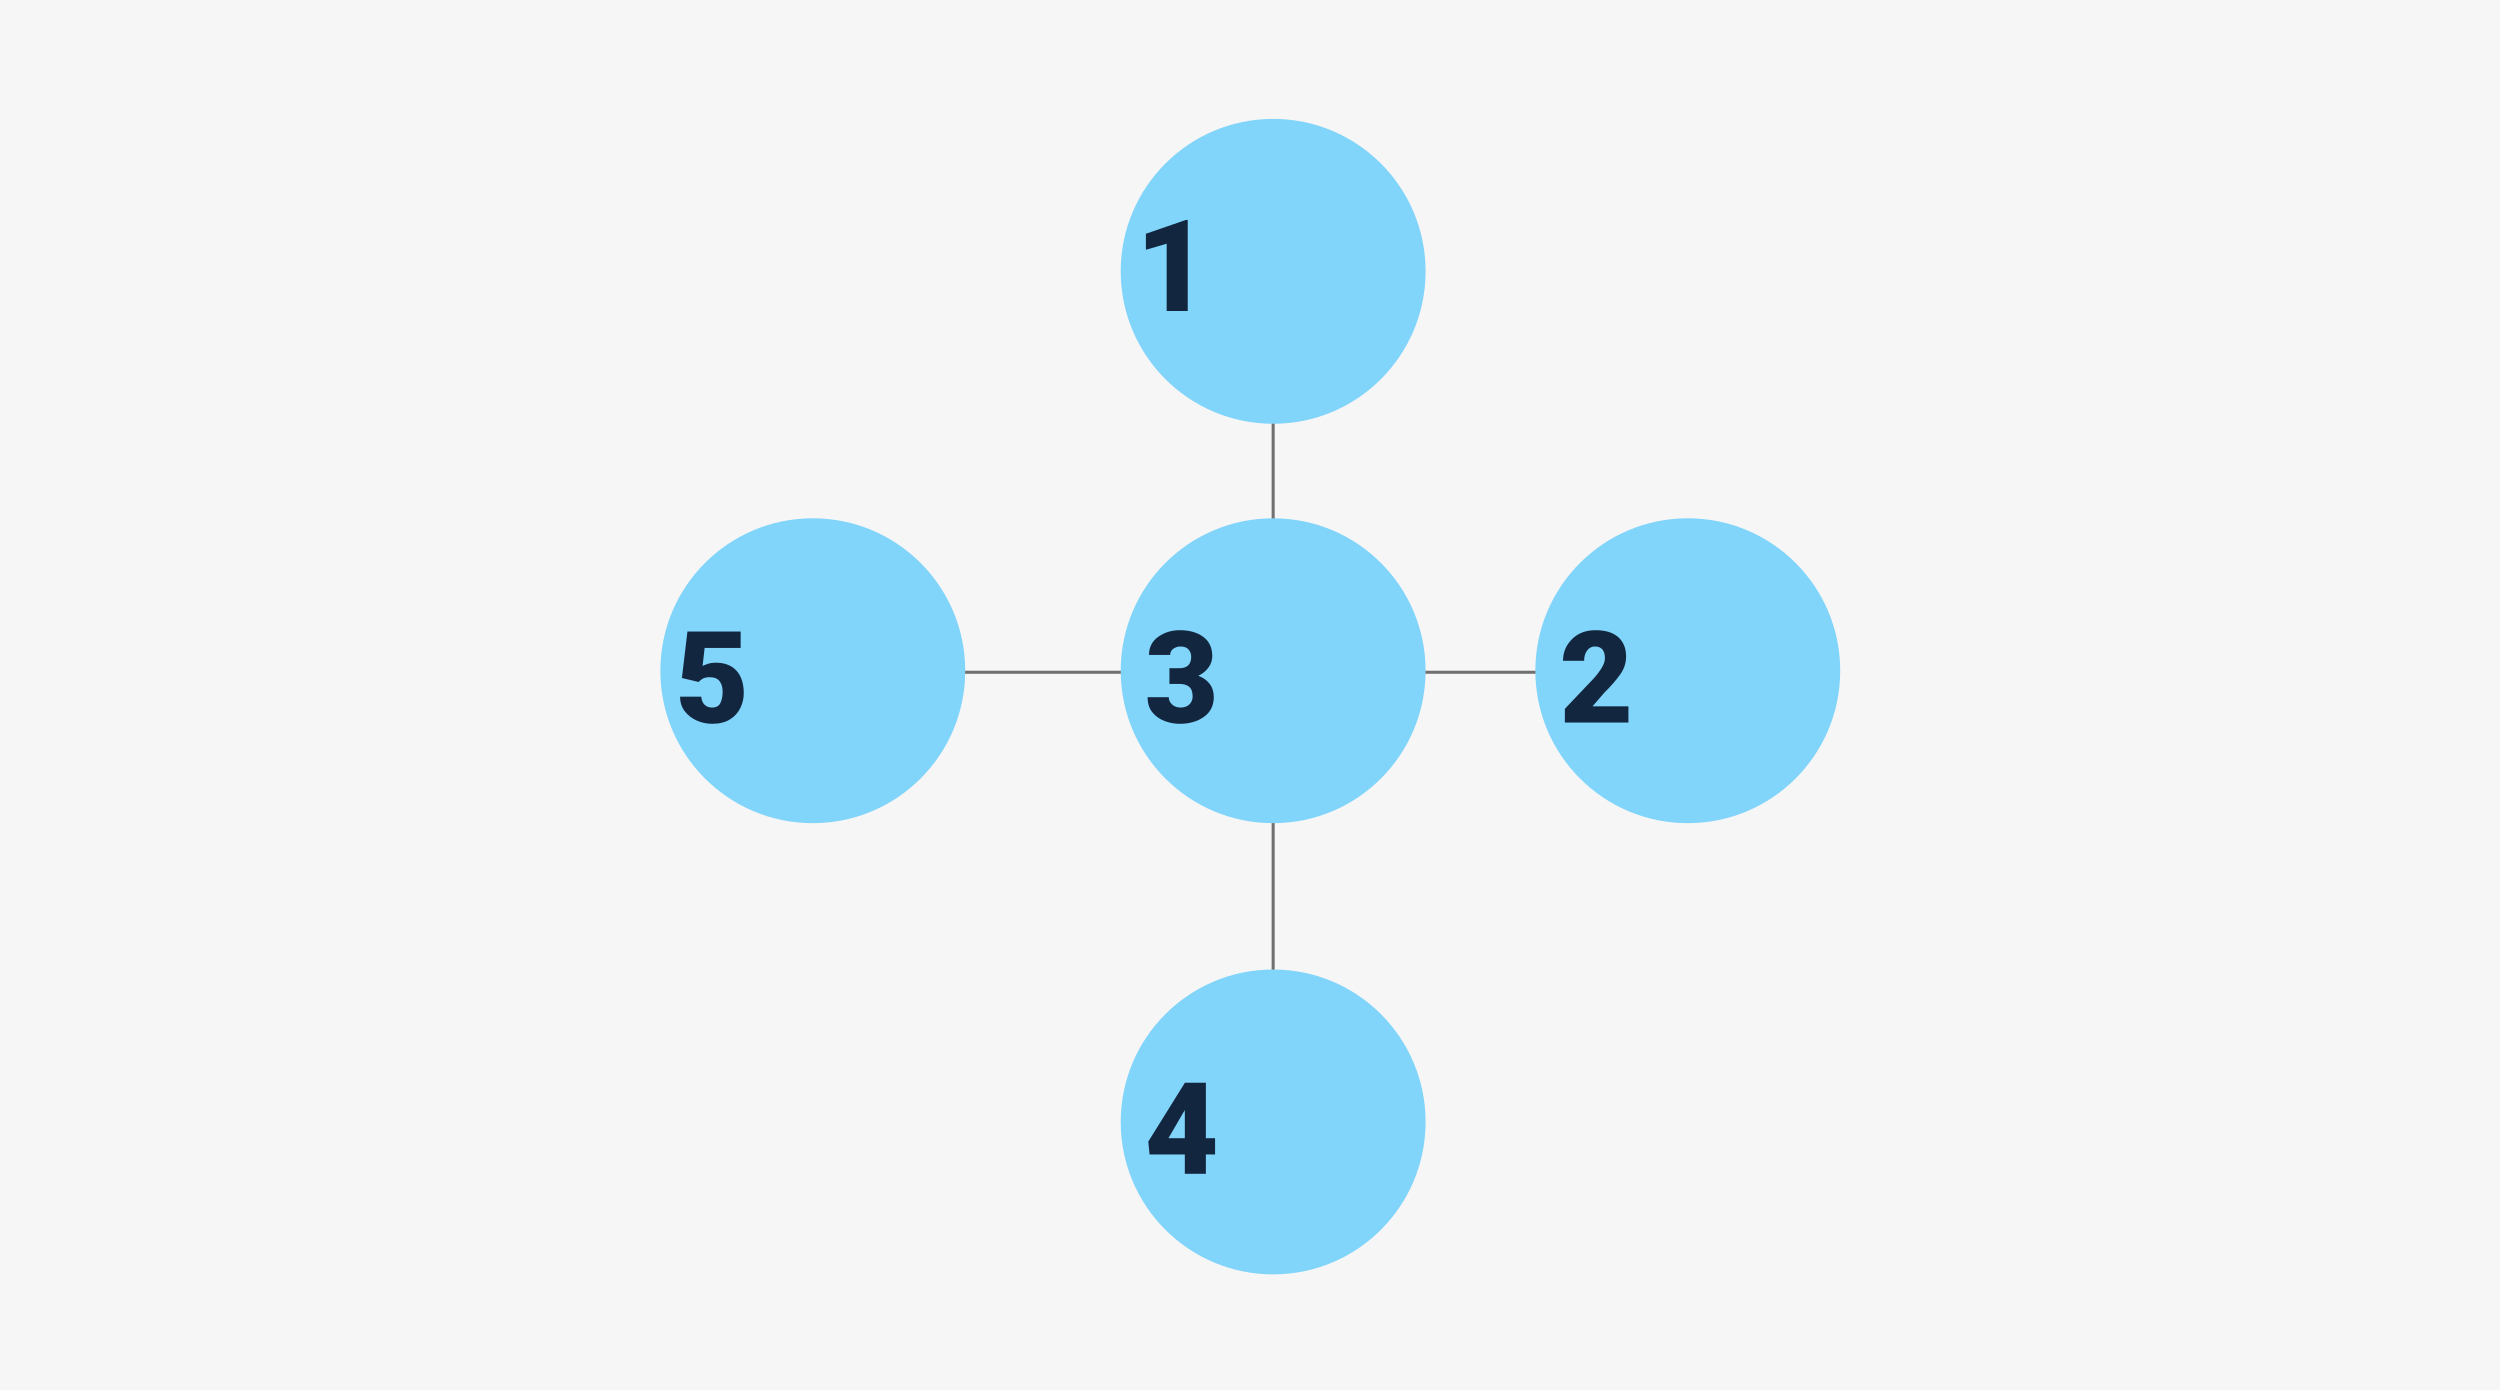
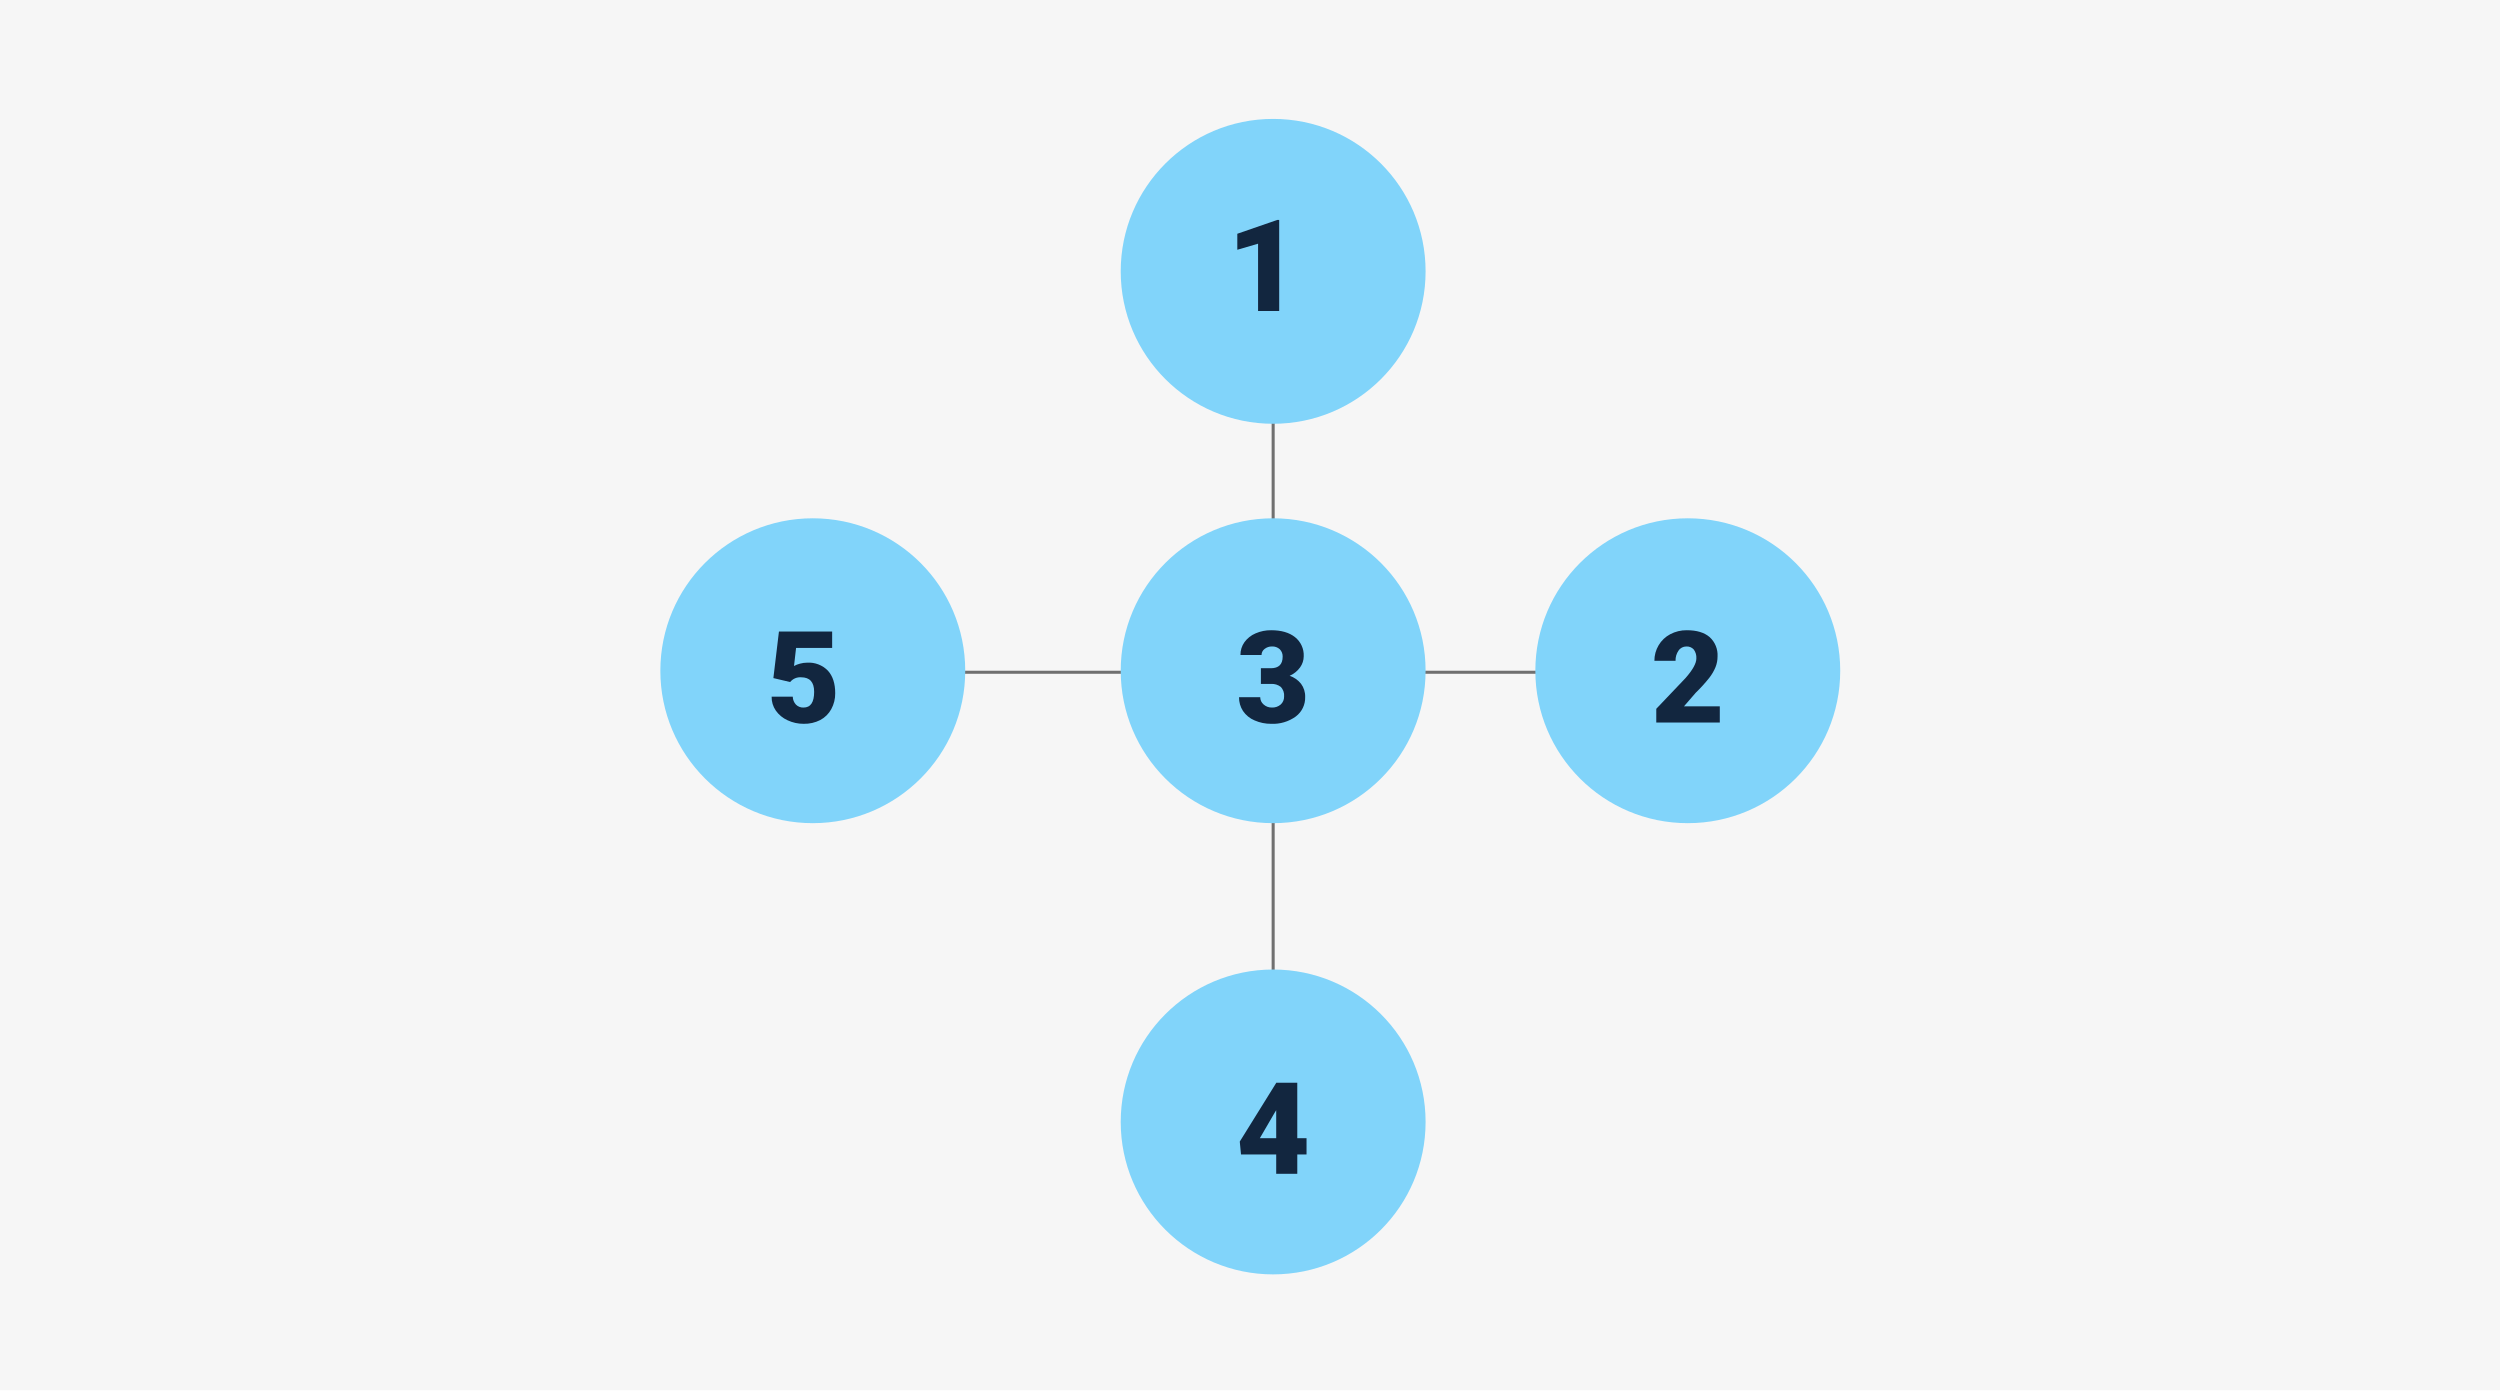
<svg xmlns="http://www.w3.org/2000/svg" width="820" height="456" viewBox="0 0 820 456">
-   <g id="Grupo_76086" data-name="Grupo 76086" transform="translate(-2023 2563.5)">
-     <g id="Grupo_76085" data-name="Grupo 76085">
-       <rect id="Rectángulo_33244" data-name="Rectángulo 33244" width="820" height="456" transform="translate(2023 -2563.5)" fill="#f6f6f6" />
-       <line id="Línea_227" data-name="Línea 227" x2="284" transform="translate(2283.094 -2343)" fill="none" stroke="#707070" stroke-width="1" />
-       <line id="Línea_228" data-name="Línea 228" y2="263" transform="translate(2440.594 -2469)" fill="none" stroke="#707070" stroke-width="1" />
-       <circle id="Elipse_4654" data-name="Elipse 4654" cx="50" cy="50" r="50" transform="translate(2390.594 -2524.5)" fill="#81d4fa" />
-       <circle id="Elipse_4655" data-name="Elipse 4655" cx="50" cy="50" r="50" transform="translate(2390.594 -2245.5)" fill="#81d4fa" />
-       <circle id="Elipse_4656" data-name="Elipse 4656" cx="50" cy="50" r="50" transform="translate(2390.594 -2393.5)" fill="#81d4fa" />
-       <circle id="Elipse_4657" data-name="Elipse 4657" cx="50" cy="50" r="50" transform="translate(2239.594 -2393.5)" fill="#81d4fa" />
-       <circle id="Elipse_4661" data-name="Elipse 4661" cx="50" cy="50" r="50" transform="translate(2526.594 -2393.5)" fill="#81d4fa" />
-       <text id="_1" data-name="1" transform="translate(2407.594 -2505.5)" fill="#12263f" font-size="42" font-family="Roboto-Black, Roboto" font-weight="800">
-         <tspan x="-12.161" y="44">1</tspan>
-       </text>
-       <text id="_5" data-name="5" transform="translate(2256.594 -2370.5)" fill="#12263f" font-size="42" font-family="Roboto-Black, Roboto" font-weight="800">
-         <tspan x="-12.161" y="44">5</tspan>
-       </text>
-       <text id="_3" data-name="3" transform="translate(2410.594 -2370.5)" fill="#12263f" font-size="42" font-family="Roboto-Black, Roboto" font-weight="800">
-         <tspan x="-12.161" y="44">3</tspan>
-       </text>
-       <text id="_2" data-name="2" transform="translate(2546.594 -2370.5)" fill="#12263f" font-size="42" font-family="Roboto-Black, Roboto" font-weight="800">
-         <tspan x="-12.161" y="44">2</tspan>
-       </text>
-       <text id="_4" data-name="4" transform="translate(2410.594 -2222.5)" fill="#12263f" font-size="42" font-family="Roboto-Black, Roboto" font-weight="800">
-         <tspan x="-12.161" y="44">4</tspan>
-       </text>
-     </g>
+   <g id="Grupo_76120" data-name="Grupo 76120" transform="translate(-2320 2860.813)">
+     <path id="Trazado_148241" data-name="Trazado 148241" d="M0,0H820V456H0Z" transform="translate(2320 -2860.813)" fill="#f6f6f6" />
+     <path id="Trazado_148242" data-name="Trazado 148242" d="M0,0H284" transform="translate(2580.094 -2640.313)" fill="none" stroke="#707070" stroke-width="1" />
+     <path id="Trazado_148245" data-name="Trazado 148245" d="M0,0V263" transform="translate(2737.594 -2766.313)" fill="none" stroke="#707070" stroke-width="1" />
+     <path id="Trazado_148246" data-name="Trazado 148246" d="M50,0A50,50,0,1,1,0,50,50,50,0,0,1,50,0Z" transform="translate(2687.594 -2821.813)" fill="#81d4fa" />
+     <path id="Trazado_148247" data-name="Trazado 148247" d="M50,0A50,50,0,1,1,0,50,50,50,0,0,1,50,0Z" transform="translate(2687.594 -2542.813)" fill="#81d4fa" />
+     <path id="Trazado_148248" data-name="Trazado 148248" d="M50,0A50,50,0,1,1,0,50,50,50,0,0,1,50,0Z" transform="translate(2687.594 -2690.813)" fill="#81d4fa" />
+     <path id="Trazado_148243" data-name="Trazado 148243" d="M50,0A50,50,0,1,1,0,50,50,50,0,0,1,50,0Z" transform="translate(2536.594 -2690.813)" fill="#81d4fa" />
+     <path id="Trazado_148249" data-name="Trazado 148249" d="M50,0A50,50,0,1,1,0,50,50,50,0,0,1,50,0Z" transform="translate(2823.594 -2690.813)" fill="#81d4fa" />
+     <path id="Trazado_148250" data-name="Trazado 148250" d="M34.983,44H28.052V21.934l-6.809,1.989v-5.25l13.1-4.532h.636Z" transform="translate(2704.594 -2802.813)" fill="#12263f" />
+     <path id="Trazado_148244" data-name="Trazado 148244" d="M20.074,29.414,21.9,14.141H39.352v5.373H27.519l-.677,5.932a8.151,8.151,0,0,1,1.938-.762,8.842,8.842,0,0,1,2.348-.33,8.76,8.76,0,0,1,6.839,2.635q2.389,2.635,2.389,7.393a10.6,10.6,0,0,1-1.282,5.2,8.81,8.81,0,0,1-3.6,3.579A11.363,11.363,0,0,1,30,44.41a12.227,12.227,0,0,1-5.271-1.158,9.455,9.455,0,0,1-3.855-3.176A7.718,7.718,0,0,1,19.5,35.517h6.932a3.92,3.92,0,0,0,1.046,2.6,3.32,3.32,0,0,0,2.481.962q3.486,0,3.486-5.157,0-4.768-4.266-4.768a4.256,4.256,0,0,0-3.609,1.555Z" transform="translate(2553.594 -2667.813)" fill="#12263f" />
+     <path id="Trazado_148251" data-name="Trazado 148251" d="M25.98,26.179h3.261q3.876,0,3.876-3.794a3.281,3.281,0,0,0-.923-2.41,3.5,3.5,0,0,0-2.6-.933,3.746,3.746,0,0,0-2.389.8,2.44,2.44,0,0,0-1.015,1.989H19.274a7.075,7.075,0,0,1,1.313-4.2,8.667,8.667,0,0,1,3.64-2.881,12.446,12.446,0,0,1,5.117-1.036q4.983,0,7.834,2.276a7.567,7.567,0,0,1,2.851,6.255,6.307,6.307,0,0,1-1.179,3.64,8.4,8.4,0,0,1-3.435,2.779,8.028,8.028,0,0,1,3.732,2.615A6.886,6.886,0,0,1,40.5,35.612a7.7,7.7,0,0,1-3.076,6.4,12.769,12.769,0,0,1-8.08,2.4A13.242,13.242,0,0,1,23.9,43.292a8.531,8.531,0,0,1-3.8-3.1,8.051,8.051,0,0,1-1.292-4.5h6.952a3.112,3.112,0,0,0,1.107,2.379,3.91,3.91,0,0,0,2.728,1A4.1,4.1,0,0,0,32.5,38.063a3.393,3.393,0,0,0,1.087-2.594,3.967,3.967,0,0,0-1.128-3.2,4.715,4.715,0,0,0-3.117-.943H25.98Z" transform="translate(2707.594 -2667.813)" fill="#12263f" />
+     <path id="Trazado_148252" data-name="Trazado 148252" d="M40.5,44H19.664V39.488l9.6-10.09q3.548-4.04,3.548-6.419a4.465,4.465,0,0,0-.841-2.933,3,3,0,0,0-2.44-1,3.04,3.04,0,0,0-2.563,1.343,5.52,5.52,0,0,0-.984,3.353H19.049a9.806,9.806,0,0,1,1.374-5.076,9.635,9.635,0,0,1,3.814-3.64,11.331,11.331,0,0,1,5.455-1.312q4.84,0,7.455,2.235a7.98,7.98,0,0,1,2.615,6.419,9.321,9.321,0,0,1-.656,3.435,15.064,15.064,0,0,1-2.041,3.507,51.4,51.4,0,0,1-4.46,4.912l-3.855,4.45H40.5Z" transform="translate(2843.594 -2667.813)" fill="#12263f" />
+     <path id="Trazado_148253" data-name="Trazado 148253" d="M37.916,32.331h3.035v5.332H37.916V44H31V37.663H19.459l-.41-4.225L31,14.2v-.062h6.911Zm-12.284,0H31V23.144l-.431.7Z" transform="translate(2707.594 -2519.813)" fill="#12263f" />
  </g>
</svg>
